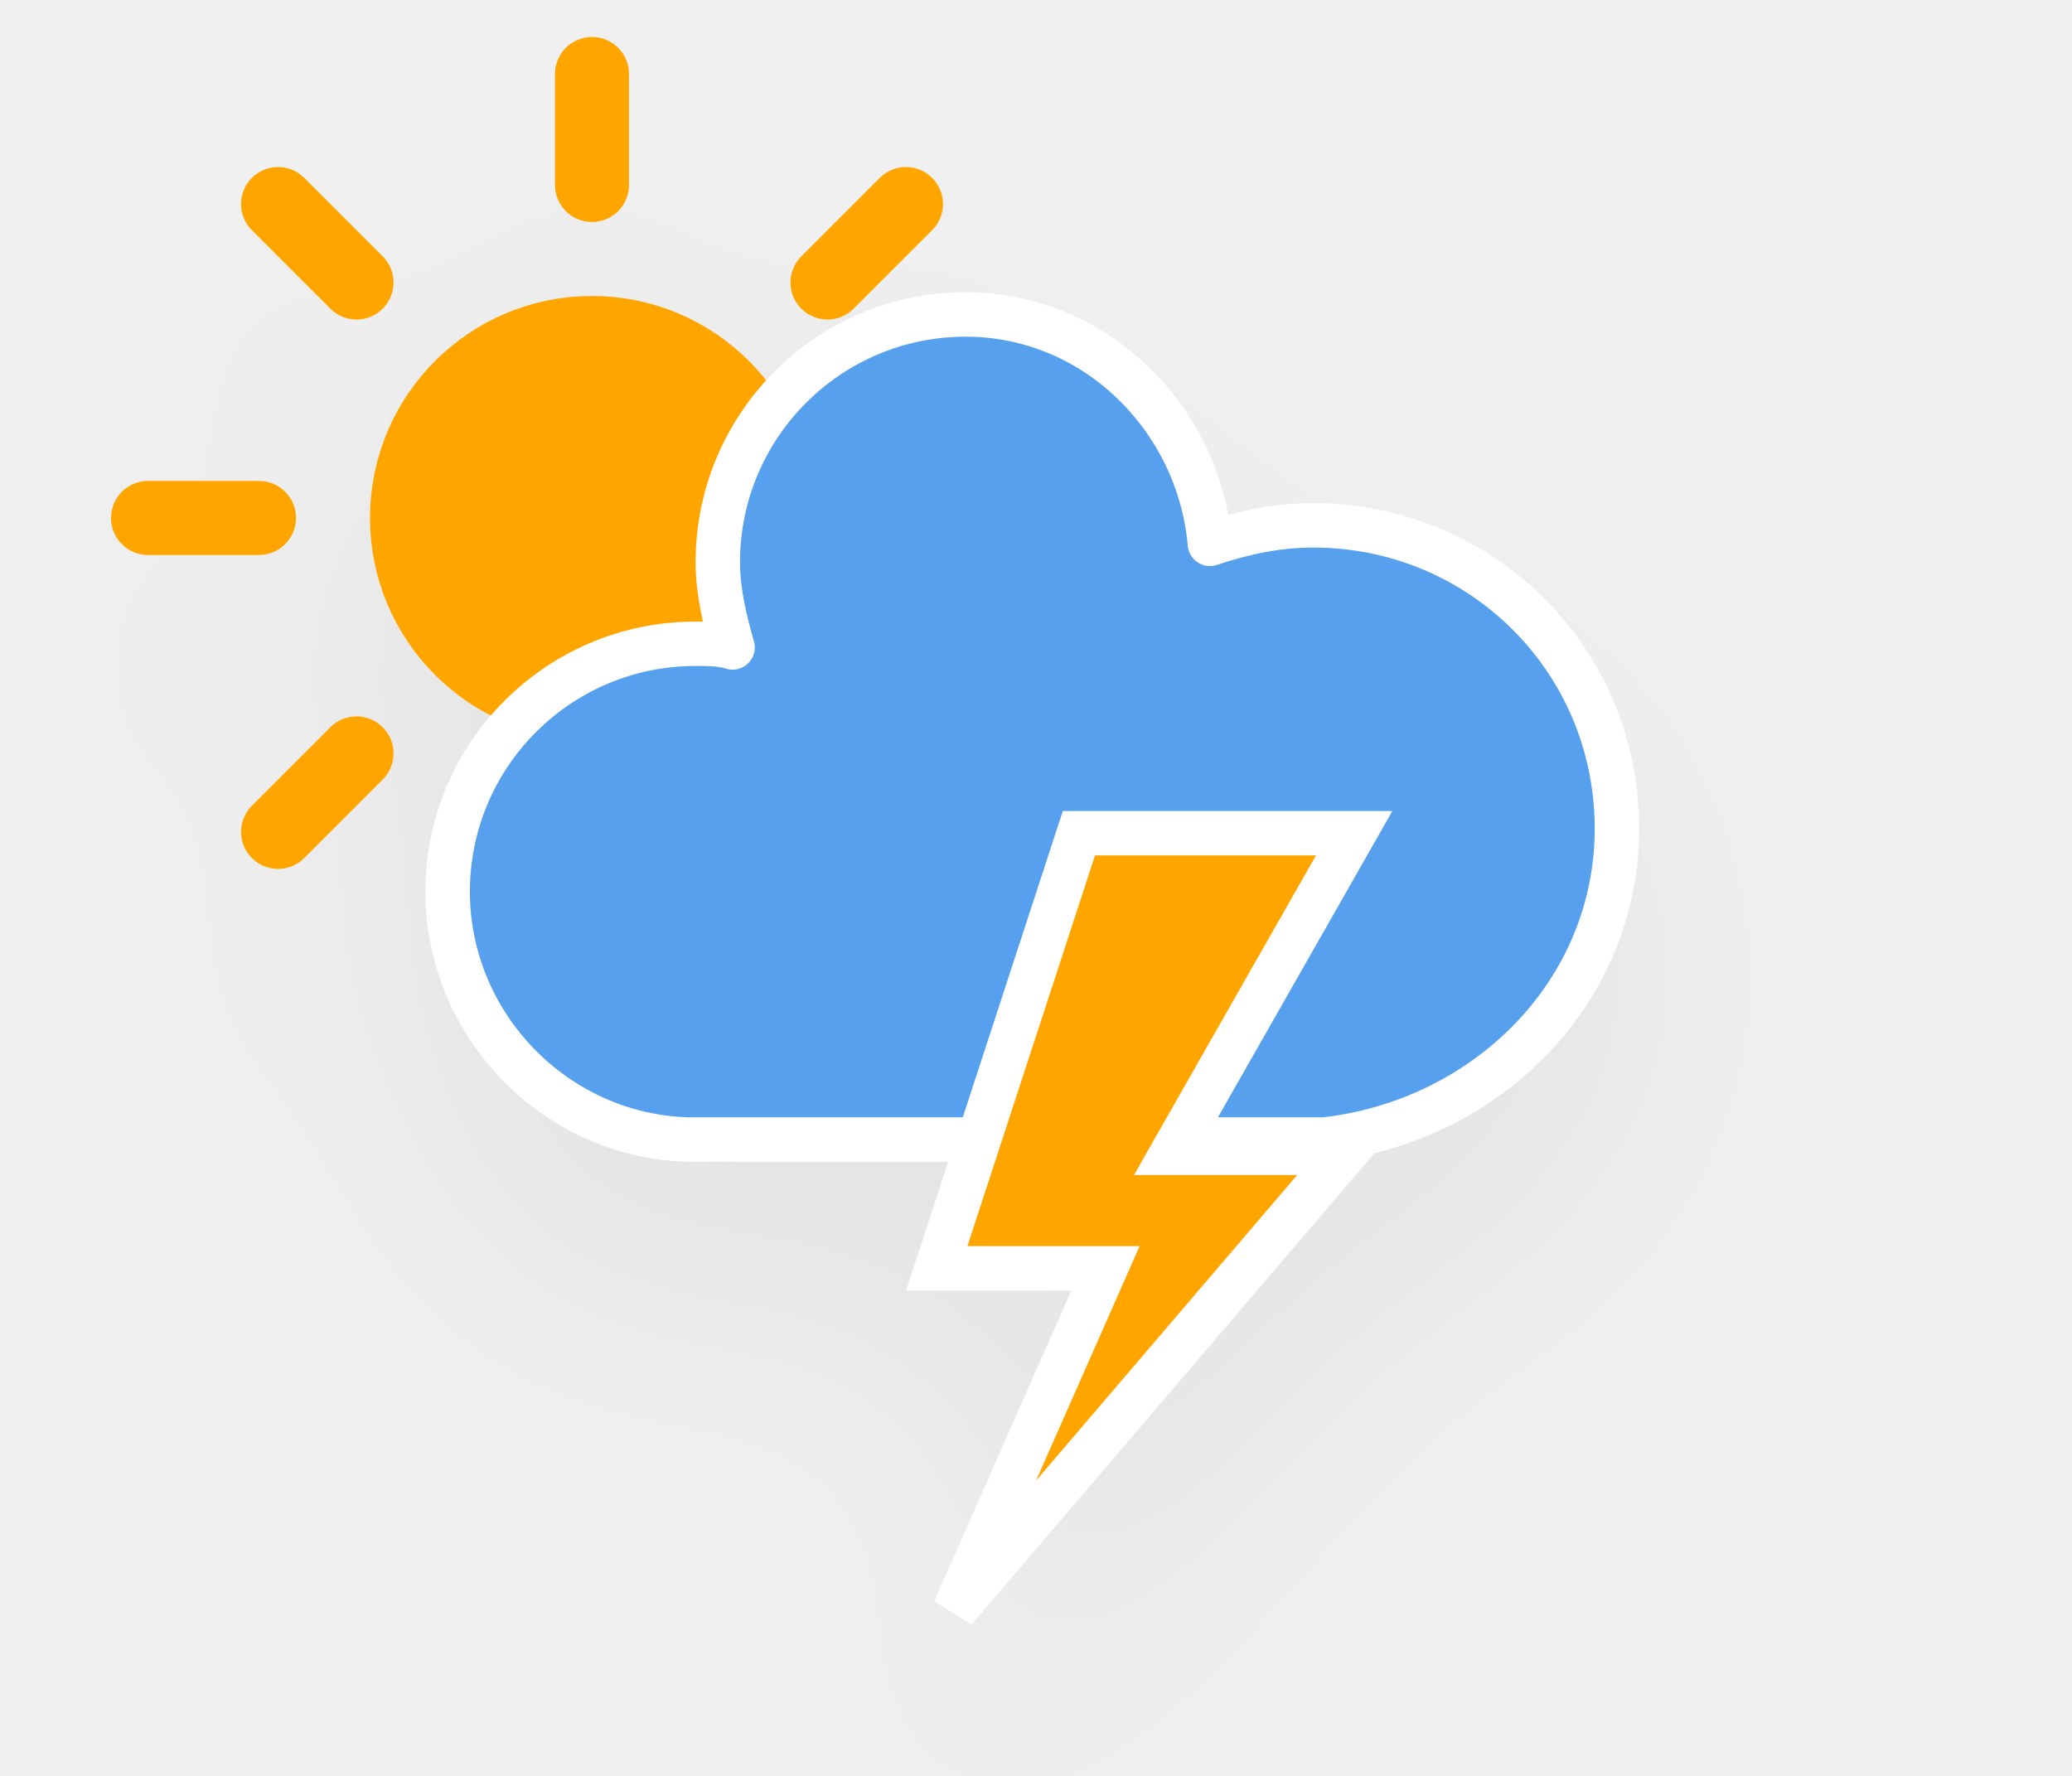
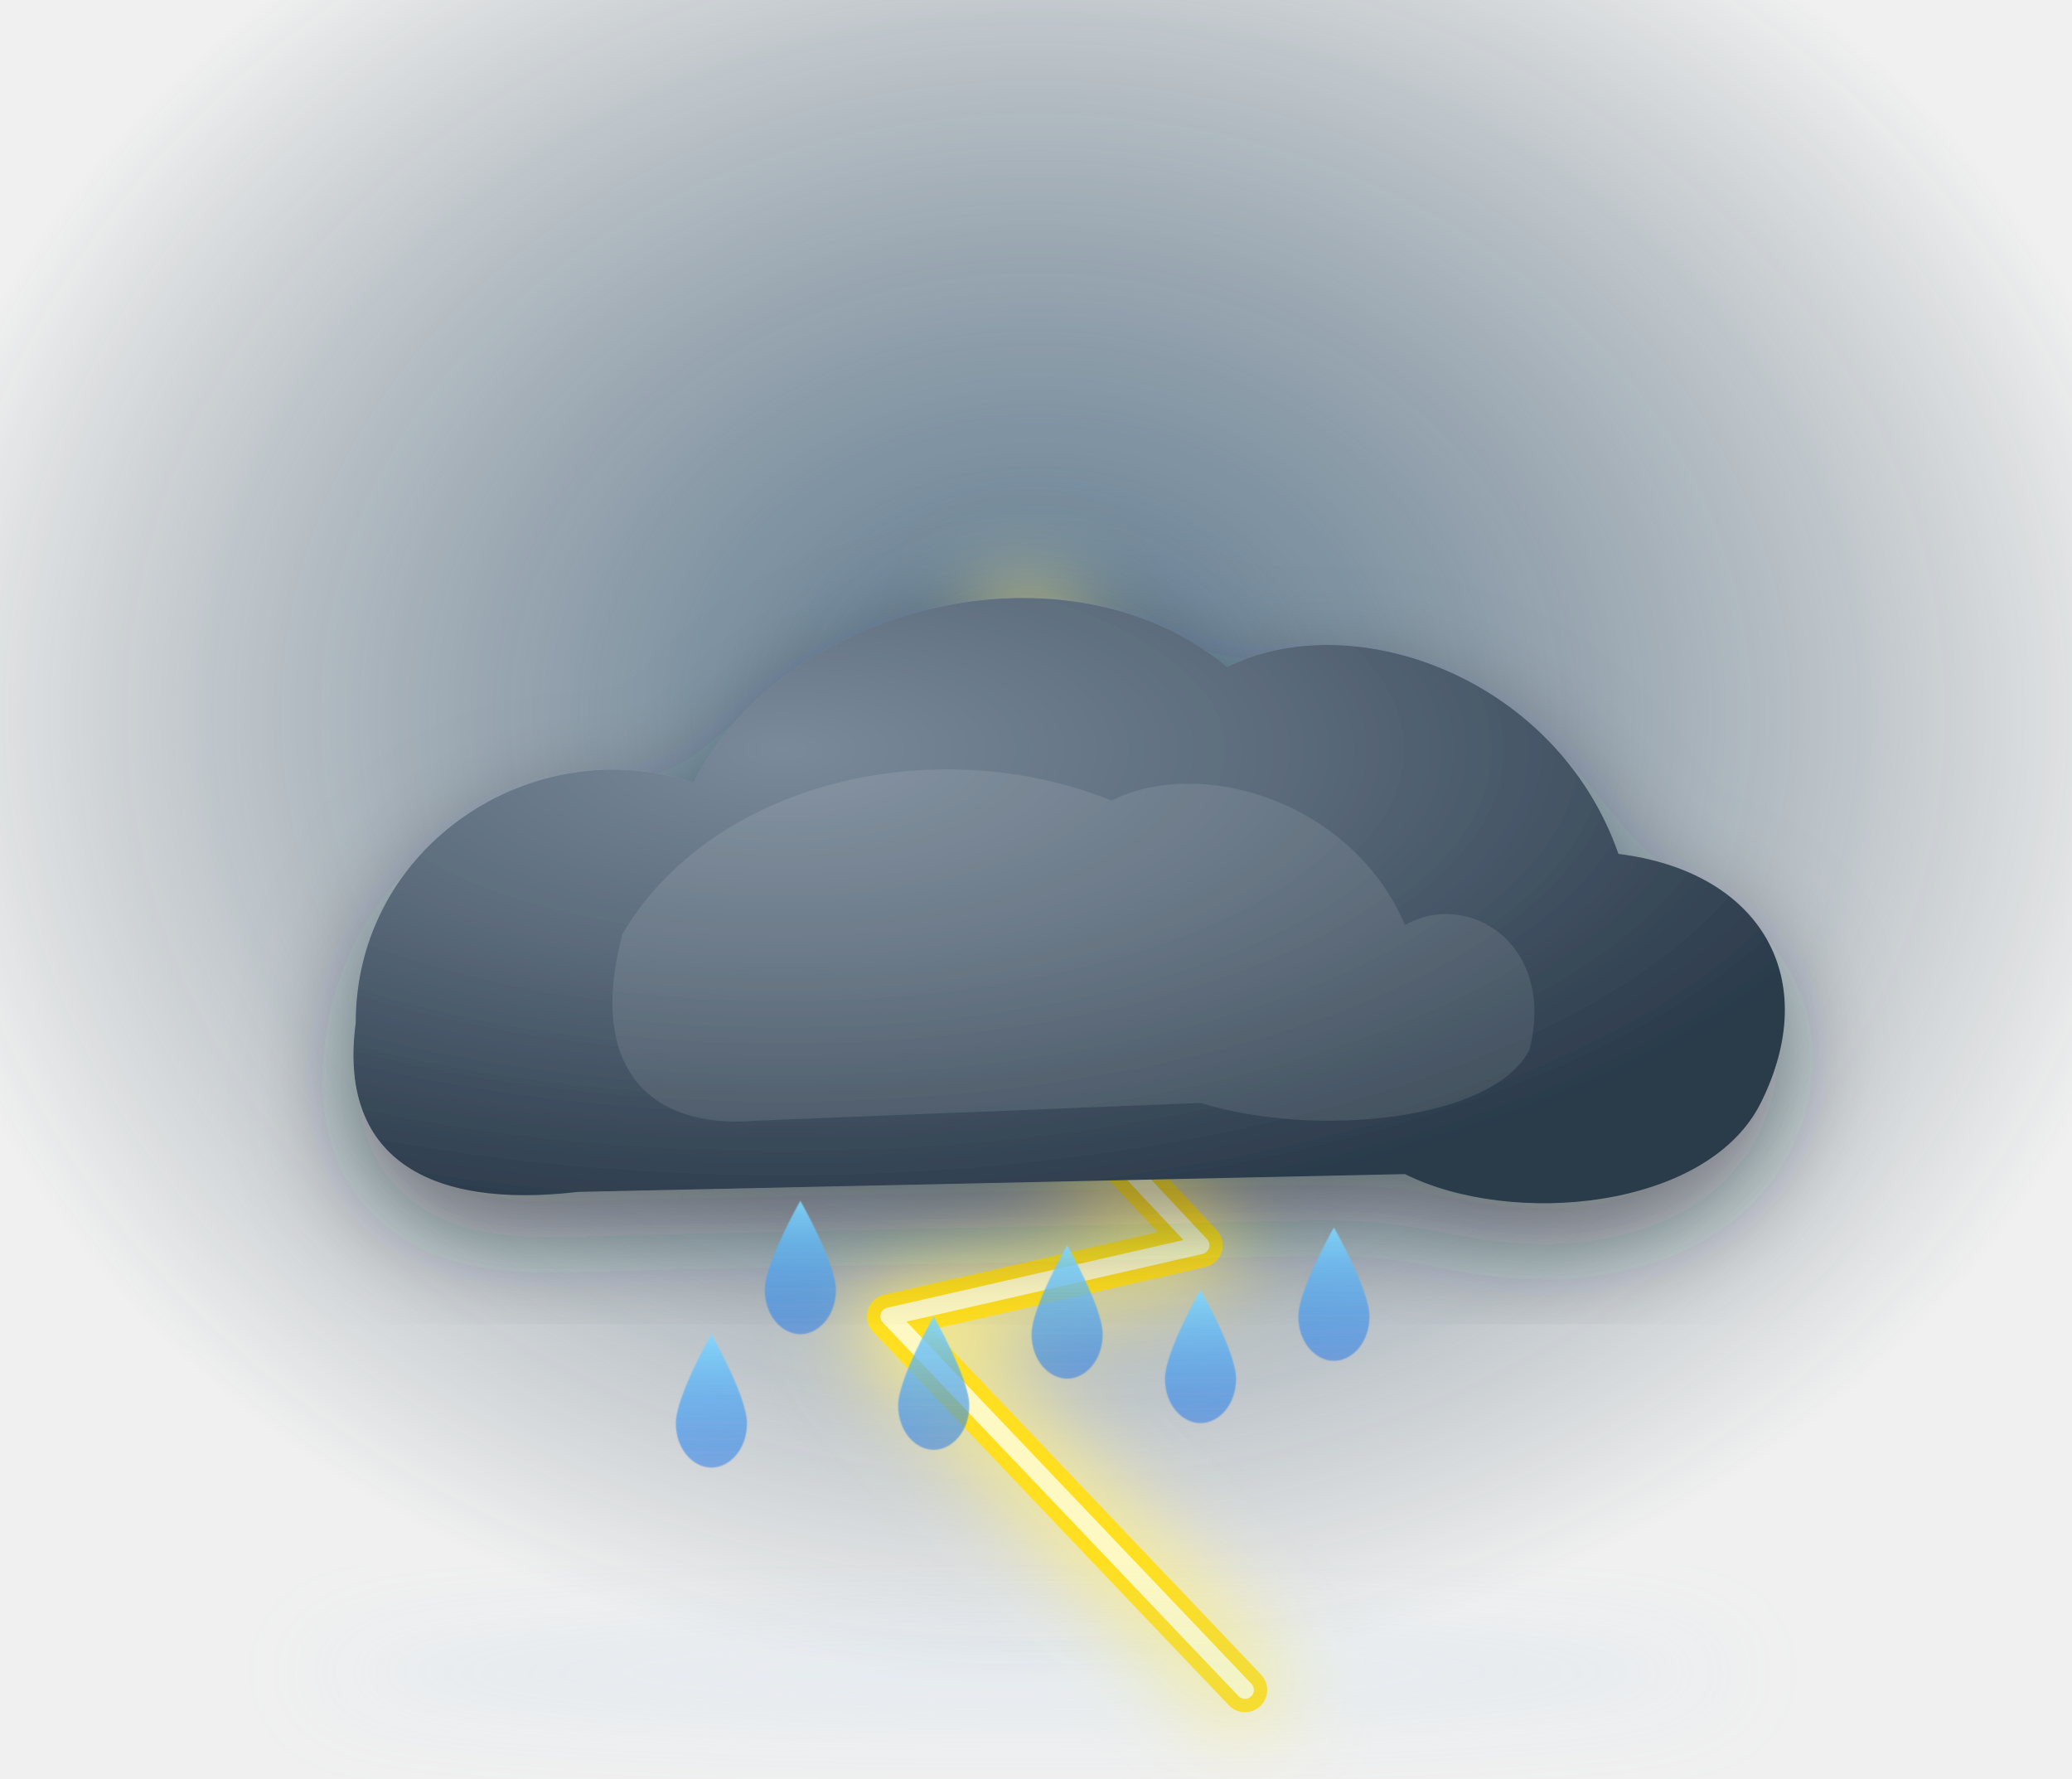
- <svg xmlns="http://www.w3.org/2000/svg" width="56" height="48" version="1.1">
+ <svg xmlns="http://www.w3.org/2000/svg" width="233" height="200" viewBox="0 0 233 200">
  <defs>
-     <filter id="blur" x="-.207" y="-.198" width="1.403" height="1.477">
-       <feGaussianBlur in="SourceAlpha" stdDeviation="3" />
-       <feOffset dx="0" dy="4" result="offsetblur" />
-       <feComponentTransfer>
-         <feFuncA slope="0.05" type="linear" />
-       </feComponentTransfer>
-       <feMerge>
-         <feMergeNode />
-         <feMergeNode in="SourceGraphic" />
-       </feMerge>
+     <radialGradient id="bgStorm" cx="50%" cy="40%" r="55%">
+       <stop offset="0%" stop-color="#3A5E7A" stop-opacity="0.8" />
+       <stop offset="50%" stop-color="#1F3F58" stop-opacity="0.4" />
+       <stop offset="100%" stop-color="#0F2A3A" stop-opacity="0" />
+     </radialGradient>
+     <radialGradient id="cloudStorm" cx="30%" cy="25%" r="80%">
+       <stop offset="0%" stop-color="#7A8A9A" />
+       <stop offset="45%" stop-color="#5A6A7A" />
+       <stop offset="80%" stop-color="#3A4A5A" />
+       <stop offset="100%" stop-color="#2A3A4A" />
+     </radialGradient>
+     <linearGradient id="rainDrop" x1="0" y1="0" x2="0" y2="1">
+       <stop offset="0%" stop-color="#80D8FF" stop-opacity="0.9" />
+       <stop offset="100%" stop-color="#1A73E8" stop-opacity="0.5" />
+     </linearGradient>
+     <filter id="cloudShadow" x="-20%" y="-20%" width="140%" height="140%">
+       <feDropShadow dx="0" dy="5" stdDeviation="6" flood-color="#0A1A2A" flood-opacity="0.5" />
    </filter>
-     <style type="text/css">
-       
-       /*
- ** CLOUDS
- */
-       @keyframes am-weather-cloud-3 {
-         0% {
-           -webkit-transform: translate(-5px, 0px);
-           -moz-transform: translate(-5px, 0px);
-           -ms-transform: translate(-5px, 0px);
-           transform: translate(-5px, 0px);
-         }
+     <filter id="lightningGlow" x="-50%" y="-50%" width="200%" height="200%">
+       <feGaussianBlur stdDeviation="5" />
+     </filter>
+     <filter id="rainBlur" x="-50%" y="-50%" width="200%" height="200%">
+       <feGaussianBlur stdDeviation="0.1" />
+     </filter>
+   </defs>
+   <style>
+     .bgLayer {
+       animation: bgPulse 8s ease-in-out infinite;
+     }
+     .cloudMove {
+       animation: cloudFloat 6s ease-in-out infinite;
+     }
+     /* Błyskawica – szybsze miganie */
+     .lightning {
+       animation: flash 0.2s steps(2, start) infinite;
+     }
+     .lightningGlow {
+       animation: flashGlow 0.2s steps(2, start) infinite;
+     }
+     /* Krople deszczu */
+     .rainDrop {
+       animation: fallRain 2.5s ease-in infinite;
+     }
+     .r1 { animation-delay: 0.0s; }
+     .r2 { animation-delay: 0.8s; }
+     .r3 { animation-delay: 1.6s; }
+     .r4 { animation-delay: 0.3s; }
+     .r5 { animation-delay: 1.1s; }
+     .r6 { animation-delay: 1.9s; }

-         50% {
-           -webkit-transform: translate(10px, 0px);
-           -moz-transform: translate(10px, 0px);
-           -ms-transform: translate(10px, 0px);
-           transform: translate(10px, 0px);
-         }
- 
-         100% {
-           -webkit-transform: translate(-5px, 0px);
-           -moz-transform: translate(-5px, 0px);
-           -ms-transform: translate(-5px, 0px);
-           transform: translate(-5px, 0px);
-         }
-       }
- 
-       .am-weather-cloud-3 {
-         -webkit-animation-name: am-weather-cloud-3;
-         -moz-animation-name: am-weather-cloud-3;
-         animation-name: am-weather-cloud-3;
-         -webkit-animation-duration: 7s;
-         -moz-animation-duration: 7s;
-         animation-duration: 7s;
-         -webkit-animation-timing-function: linear;
-         -moz-animation-timing-function: linear;
-         animation-timing-function: linear;
-         -webkit-animation-iteration-count: infinite;
-         -moz-animation-iteration-count: infinite;
-         animation-iteration-count: infinite;
-       }
- 
-       @keyframes am-weather-cloud-2 {
-         0% {
-           -webkit-transform: translate(0px, 0px);
-           -moz-transform: translate(0px, 0px);
-           -ms-transform: translate(0px, 0px);
-           transform: translate(0px, 0px);
-         }
- 
-         50% {
-           -webkit-transform: translate(2px, 0px);
-           -moz-transform: translate(2px, 0px);
-           -ms-transform: translate(2px, 0px);
-           transform: translate(2px, 0px);
-         }
- 
-         100% {
-           -webkit-transform: translate(0px, 0px);
-           -moz-transform: translate(0px, 0px);
-           -ms-transform: translate(0px, 0px);
-           transform: translate(0px, 0px);
-         }
-       }
- 
-       .am-weather-cloud-2 {
-         -webkit-animation-name: am-weather-cloud-2;
-         -moz-animation-name: am-weather-cloud-2;
-         animation-name: am-weather-cloud-2;
-         -webkit-animation-duration: 3s;
-         -moz-animation-duration: 3s;
-         animation-duration: 3s;
-         -webkit-animation-timing-function: linear;
-         -moz-animation-timing-function: linear;
-         animation-timing-function: linear;
-         -webkit-animation-iteration-count: infinite;
-         -moz-animation-iteration-count: infinite;
-         animation-iteration-count: infinite;
-       }
- 
-       /*
- ** SUN
- */
-       @keyframes am-weather-sun {
-         0% {
-           -webkit-transform: rotate(0deg);
-           -moz-transform: rotate(0deg);
-           -ms-transform: rotate(0deg);
-           transform: rotate(0deg);
-         }
- 
-         100% {
-           -webkit-transform: rotate(360deg);
-           -moz-transform: rotate(360deg);
-           -ms-transform: rotate(360deg);
-           transform: rotate(360deg);
-         }
-       }
- 
-       .am-weather-sun {
-         -webkit-animation-name: am-weather-sun;
-         -moz-animation-name: am-weather-sun;
-         -ms-animation-name: am-weather-sun;
-         animation-name: am-weather-sun;
-         -webkit-animation-duration: 9s;
-         -moz-animation-duration: 9s;
-         -ms-animation-duration: 9s;
-         animation-duration: 9s;
-         -webkit-animation-timing-function: linear;
-         -moz-animation-timing-function: linear;
-         -ms-animation-timing-function: linear;
-         animation-timing-function: linear;
-         -webkit-animation-iteration-count: infinite;
-         -moz-animation-iteration-count: infinite;
-         -ms-animation-iteration-count: infinite;
-         animation-iteration-count: infinite;
-       }
- 
-       @keyframes am-weather-sun-shiny {
-         0% {
-           stroke-dasharray: 3px 10px;
-           stroke-dashoffset: 0px;
-         }
- 
-         50% {
-           stroke-dasharray: 0.1px 10px;
-           stroke-dashoffset: -1px;
-         }
- 
-         100% {
-           stroke-dasharray: 3px 10px;
-           stroke-dashoffset: 0px;
-         }
-       }
- 
-       .am-weather-sun-shiny line {
-         -webkit-animation-name: am-weather-sun-shiny;
-         -moz-animation-name: am-weather-sun-shiny;
-         -ms-animation-name: am-weather-sun-shiny;
-         animation-name: am-weather-sun-shiny;
-         -webkit-animation-duration: 2s;
-         -moz-animation-duration: 2s;
-         -ms-animation-duration: 2s;
-         animation-duration: 2s;
-         -webkit-animation-timing-function: linear;
-         -moz-animation-timing-function: linear;
-         -ms-animation-timing-function: linear;
-         animation-timing-function: linear;
-         -webkit-animation-iteration-count: infinite;
-         -moz-animation-iteration-count: infinite;
-         -ms-animation-iteration-count: infinite;
-         animation-iteration-count: infinite;
-       }
- 
-       /*
- ** STROKE
- */
-       @keyframes am-weather-stroke {
-         0% {
-           -webkit-transform: translate(0.0px, 0.0px);
-           -moz-transform: translate(0.0px, 0.0px);
-           -ms-transform: translate(0.0px, 0.0px);
-           transform: translate(0.0px, 0.0px);
-         }
- 
-         2% {
-           -webkit-transform: translate(0.3px, 0.0px);
-           -moz-transform: translate(0.3px, 0.0px);
-           -ms-transform: translate(0.3px, 0.0px);
-           transform: translate(0.3px, 0.0px);
-         }
- 
-         4% {
-           -webkit-transform: translate(0.0px, 0.0px);
-           -moz-transform: translate(0.0px, 0.0px);
-           -ms-transform: translate(0.0px, 0.0px);
-           transform: translate(0.0px, 0.0px);
-         }
- 
-         6% {
-           -webkit-transform: translate(0.5px, 0.4px);
-           -moz-transform: translate(0.5px, 0.4px);
-           -ms-transform: translate(0.5px, 0.4px);
-           transform: translate(0.5px, 0.4px);
-         }
- 
-         8% {
-           -webkit-transform: translate(0.0px, 0.0px);
-           -moz-transform: translate(0.0px, 0.0px);
-           -ms-transform: translate(0.0px, 0.0px);
-           transform: translate(0.0px, 0.0px);
-         }
- 
-         10% {
-           -webkit-transform: translate(0.3px, 0.0px);
-           -moz-transform: translate(0.3px, 0.0px);
-           -ms-transform: translate(0.3px, 0.0px);
-           transform: translate(0.3px, 0.0px);
-         }
- 
-         12% {
-           -webkit-transform: translate(0.0px, 0.0px);
-           -moz-transform: translate(0.0px, 0.0px);
-           -ms-transform: translate(0.0px, 0.0px);
-           transform: translate(0.0px, 0.0px);
-         }
- 
-         14% {
-           -webkit-transform: translate(0.3px, 0.0px);
-           -moz-transform: translate(0.3px, 0.0px);
-           -ms-transform: translate(0.3px, 0.0px);
-           transform: translate(0.3px, 0.0px);
-         }
- 
-         16% {
-           -webkit-transform: translate(0.0px, 0.0px);
-           -moz-transform: translate(0.0px, 0.0px);
-           -ms-transform: translate(0.0px, 0.0px);
-           transform: translate(0.0px, 0.0px);
-         }
- 
-         18% {
-           -webkit-transform: translate(0.3px, 0.0px);
-           -moz-transform: translate(0.3px, 0.0px);
-           -ms-transform: translate(0.3px, 0.0px);
-           transform: translate(0.3px, 0.0px);
-         }
- 
-         20% {
-           -webkit-transform: translate(0.0px, 0.0px);
-           -moz-transform: translate(0.0px, 0.0px);
-           -ms-transform: translate(0.0px, 0.0px);
-           transform: translate(0.0px, 0.0px);
-         }
- 
-         22% {
-           -webkit-transform: translate(1px, 0.0px);
-           -moz-transform: translate(1px, 0.0px);
-           -ms-transform: translate(1px, 0.0px);
-           transform: translate(1px, 0.0px);
-         }
- 
-         24% {
-           -webkit-transform: translate(0.0px, 0.0px);
-           -moz-transform: translate(0.0px, 0.0px);
-           -ms-transform: translate(0.0px, 0.0px);
-           transform: translate(0.0px, 0.0px);
-         }
- 
-         26% {
-           -webkit-transform: translate(-1px, 0.0px);
-           -moz-transform: translate(-1px, 0.0px);
-           -ms-transform: translate(-1px, 0.0px);
-           transform: translate(-1px, 0.0px);
- 
-         }
- 
-         28% {
-           -webkit-transform: translate(0.0px, 0.0px);
-           -moz-transform: translate(0.0px, 0.0px);
-           -ms-transform: translate(0.0px, 0.0px);
-           transform: translate(0.0px, 0.0px);
-         }
- 
-         40% {
-           fill: orange;
-           -webkit-transform: translate(0.0px, 0.0px);
-           -moz-transform: translate(0.0px, 0.0px);
-           -ms-transform: translate(0.0px, 0.0px);
-           transform: translate(0.0px, 0.0px);
-         }
- 
-         65% {
-           fill: white;
-           -webkit-transform: translate(-1px, 5.0px);
-           -moz-transform: translate(-1px, 5.0px);
-           -ms-transform: translate(-1px, 5.0px);
-           transform: translate(-1px, 5.0px);
-         }
- 
-         61% {
-           fill: orange;
-         }
- 
-         100% {
-           -webkit-transform: translate(0.0px, 0.0px);
-           -moz-transform: translate(0.0px, 0.0px);
-           -ms-transform: translate(0.0px, 0.0px);
-           transform: translate(0.0px, 0.0px);
-         }
-       }
- 
-       .am-weather-stroke {
-         -webkit-animation-name: am-weather-stroke;
-         -moz-animation-name: am-weather-stroke;
-         animation-name: am-weather-stroke;
-         -webkit-animation-duration: 1.11s;
-         -moz-animation-duration: 1.11s;
-         animation-duration: 1.11s;
-         -webkit-animation-timing-function: linear;
-         -moz-animation-timing-function: linear;
-         animation-timing-function: linear;
-         -webkit-animation-iteration-count: infinite;
-         -moz-animation-iteration-count: infinite;
-         animation-iteration-count: infinite;
-       }
-       
-     </style>
-   </defs>
-   <g id="thunder" transform="translate(16,-2)" filter="url(#blur)">
-     <g transform="translate(0,16)">
-       <g class="am-weather-sun" style="-moz-animation-duration:9s;-moz-animation-iteration-count:infinite;-moz-animation-name:am-weather-sun;-moz-animation-timing-function:linear;-ms-animation-duration:9s;-ms-animation-iteration-count:infinite;-ms-animation-name:am-weather-sun;-ms-animation-timing-function:linear;-webkit-animation-duration:9s;-webkit-animation-iteration-count:infinite;-webkit-animation-name:am-weather-sun;-webkit-animation-timing-function:linear">
-         <line transform="translate(0,9)" y2="3" fill="none" stroke="#ffa500" stroke-linecap="round" stroke-width="2" />
-         <g transform="rotate(45)">
-           <line transform="translate(0,9)" y2="3" fill="none" stroke="#ffa500" stroke-linecap="round" stroke-width="2" />
-         </g>
-         <g transform="rotate(90)">
-           <line transform="translate(0,9)" y2="3" fill="none" stroke="#ffa500" stroke-linecap="round" stroke-width="2" />
-         </g>
-         <g transform="rotate(135)">
-           <line transform="translate(0,9)" y2="3" fill="none" stroke="#ffa500" stroke-linecap="round" stroke-width="2" />
-         </g>
-         <g transform="scale(-1)">
-           <line transform="translate(0,9)" y2="3" fill="none" stroke="#ffa500" stroke-linecap="round" stroke-width="2" />
-         </g>
-         <g transform="rotate(225)">
-           <line transform="translate(0,9)" y2="3" fill="none" stroke="#ffa500" stroke-linecap="round" stroke-width="2" />
-         </g>
-         <g transform="rotate(-90)">
-           <line transform="translate(0,9)" y2="3" fill="none" stroke="#ffa500" stroke-linecap="round" stroke-width="2" />
-         </g>
-         <g transform="rotate(-45)">
-           <line transform="translate(0,9)" y2="3" fill="none" stroke="#ffa500" stroke-linecap="round" stroke-width="2" />
-         </g>
-         <circle r="5" fill="#ffa500" stroke="#ffa500" stroke-width="2" />
-       </g>
-     </g>
-     <g class="am-weather-cloud-3">
-       <path transform="translate(-20,-11)" d="m47.7 35.4c0-4.6-3.7-8.2-8.2-8.2-1 0-1.9 0.2-2.8 0.5-0.3-3.4-3.1-6.2-6.6-6.2-3.7 0-6.7 3-6.7 6.7 0 0.8 0.2 1.6 0.4 2.3-0.3-0.1-0.7-0.1-1-0.1-3.7 0-6.7 3-6.7 6.7 0 3.6 2.9 6.6 6.5 6.7h17.2c4.4-0.5 7.9-4 7.9-8.4z" fill="#57a0ee" stroke="#fff" stroke-linejoin="round" stroke-width="1.2" />
-     </g>
-     <g class="am-weather-lightning" transform="matrix(1.2,0,0,1.2,-4,28)">
-       <polygon class="am-weather-stroke" points="11.1 6.9 14.3 -2.9 20.5 -2.9 16.4 4.3 20.3 4.3 11.5 14.6 14.9 6.9" fill="#ffa500" stroke="#fff" style="-moz-animation-duration:1.11s;-moz-animation-iteration-count:infinite;-moz-animation-name:am-weather-stroke;-moz-animation-timing-function:linear;-webkit-animation-duration:1.11s;-webkit-animation-iteration-count:infinite;-webkit-animation-name:am-weather-stroke;-webkit-animation-timing-function:linear" />
-     </g>
+     @keyframes bgPulse {
+       0%,100% { opacity: 0.9; }
+       50% { opacity: 1; }
+     }
+     @keyframes cloudFloat {
+       0%,100% { transform: translateX(0) translateY(0); }
+       50% { transform: translateX(-4px) translateY(-2px); }
+     }
+     @keyframes flash {
+       0% { opacity: 1; }
+       50% { opacity: 0.3; }
+       100% { opacity: 1; }
+     }
+     @keyframes flashGlow {
+       0% { opacity: 0.8; }
+       50% { opacity: 0.1; }
+       100% { opacity: 0.8; }
+     }
+     @keyframes fallRain {
+       0% { transform: translateY(-20px) translateX(0); opacity: 0; }
+       20% { opacity: 1; }
+       80% { opacity: 0.8; }
+       100% { transform: translateY(50px) translateX(-6px); opacity: 0; }
+     }
+   </style>
+   <rect width="233" height="200" fill="url(#bgStorm)" class="bgLayer" />
+   <g class="lightning">
+     <path d="M 115,70 L 128,100 L 105,108 L 135,140 L 100,148 L 140,190" fill="none" stroke="#FFF085" stroke-width="8" stroke-linecap="round" stroke-linejoin="round" filter="url(#lightningGlow)" class="lightningGlow" />
+     <path d="M 115,70 L 128,100 L 105,108 L 135,140 L 100,148 L 140,190" fill="none" stroke="#FFDF20" stroke-width="5" stroke-linecap="round" stroke-linejoin="round" />
+     <path d="M 115,70 L 128,100 L 105,108 L 135,140 L 100,148 L 140,190" fill="none" stroke="#FEF9C2" stroke-width="2" stroke-linecap="round" stroke-linejoin="round" />
  </g>
+   <g class="cloudMove" filter="url(#cloudShadow)">
+     <path d="M 40,115               C 40,95 60,82 78,88               C 88,68 120,60 138,75               C 152,68 175,76 182,96               C 198,98 205,110 198,124               C 192,136 170,138 158,132               L 65,134               C 48,136 38,130 40,115 Z" fill="url(#cloudStorm)" />
+     <path d="M 70,105 C 80,88 105,82 125,90 C 135,85 152,90 158,104 C 165,100 175,106 172,118 C 168,126 148,128 135,124 L 85,126 C 73,127 66,120 70,105 Z" fill="#FFFFFF" opacity="0.1" />
+   </g>
+   <g filter="url(#rainBlur)">
+     <path class="rainDrop r1" d="M 90,135 C 90,135 86,142 86,145 C 86,148 88,150 90,150 C 92,150 94,148 94,145 C 94,142 90,135 90,135 Z" fill="url(#rainDrop)" />
+     <path class="rainDrop r2" d="M 120,140 C 120,140 116,147 116,150 C 116,153 118,155 120,155 C 122,155 124,153 124,150 C 124,147 120,140 120,140 Z" fill="url(#rainDrop)" />
+     <path class="rainDrop r3" d="M 150,138 C 150,138 146,145 146,148 C 146,151 148,153 150,153 C 152,153 154,151 154,148 C 154,145 150,138 150,138 Z" fill="url(#rainDrop)" />
+     <path class="rainDrop r4" d="M 105,148 C 105,148 101,155 101,158 C 101,161 103,163 105,163 C 107,163 109,161 109,158 C 109,155 105,148 105,148 Z" fill="url(#rainDrop)" />
+     <path class="rainDrop r5" d="M 135,145 C 135,145 131,152 131,155 C 131,158 133,160 135,160 C 137,160 139,158 139,155 C 139,152 135,145 135,145 Z" fill="url(#rainDrop)" />
+     <path class="rainDrop r6" d="M 80,150 C 80,150 76,157 76,160 C 76,163 78,165 80,165 C 82,165 84,163 84,160 C 84,157 80,150 80,150 Z" fill="url(#rainDrop)" />
+   </g>
+   <ellipse cx="115" cy="188" rx="80" ry="6" fill="#A0C8E8" opacity="0.15" filter="url(#lightningGlow)" />
</svg>
